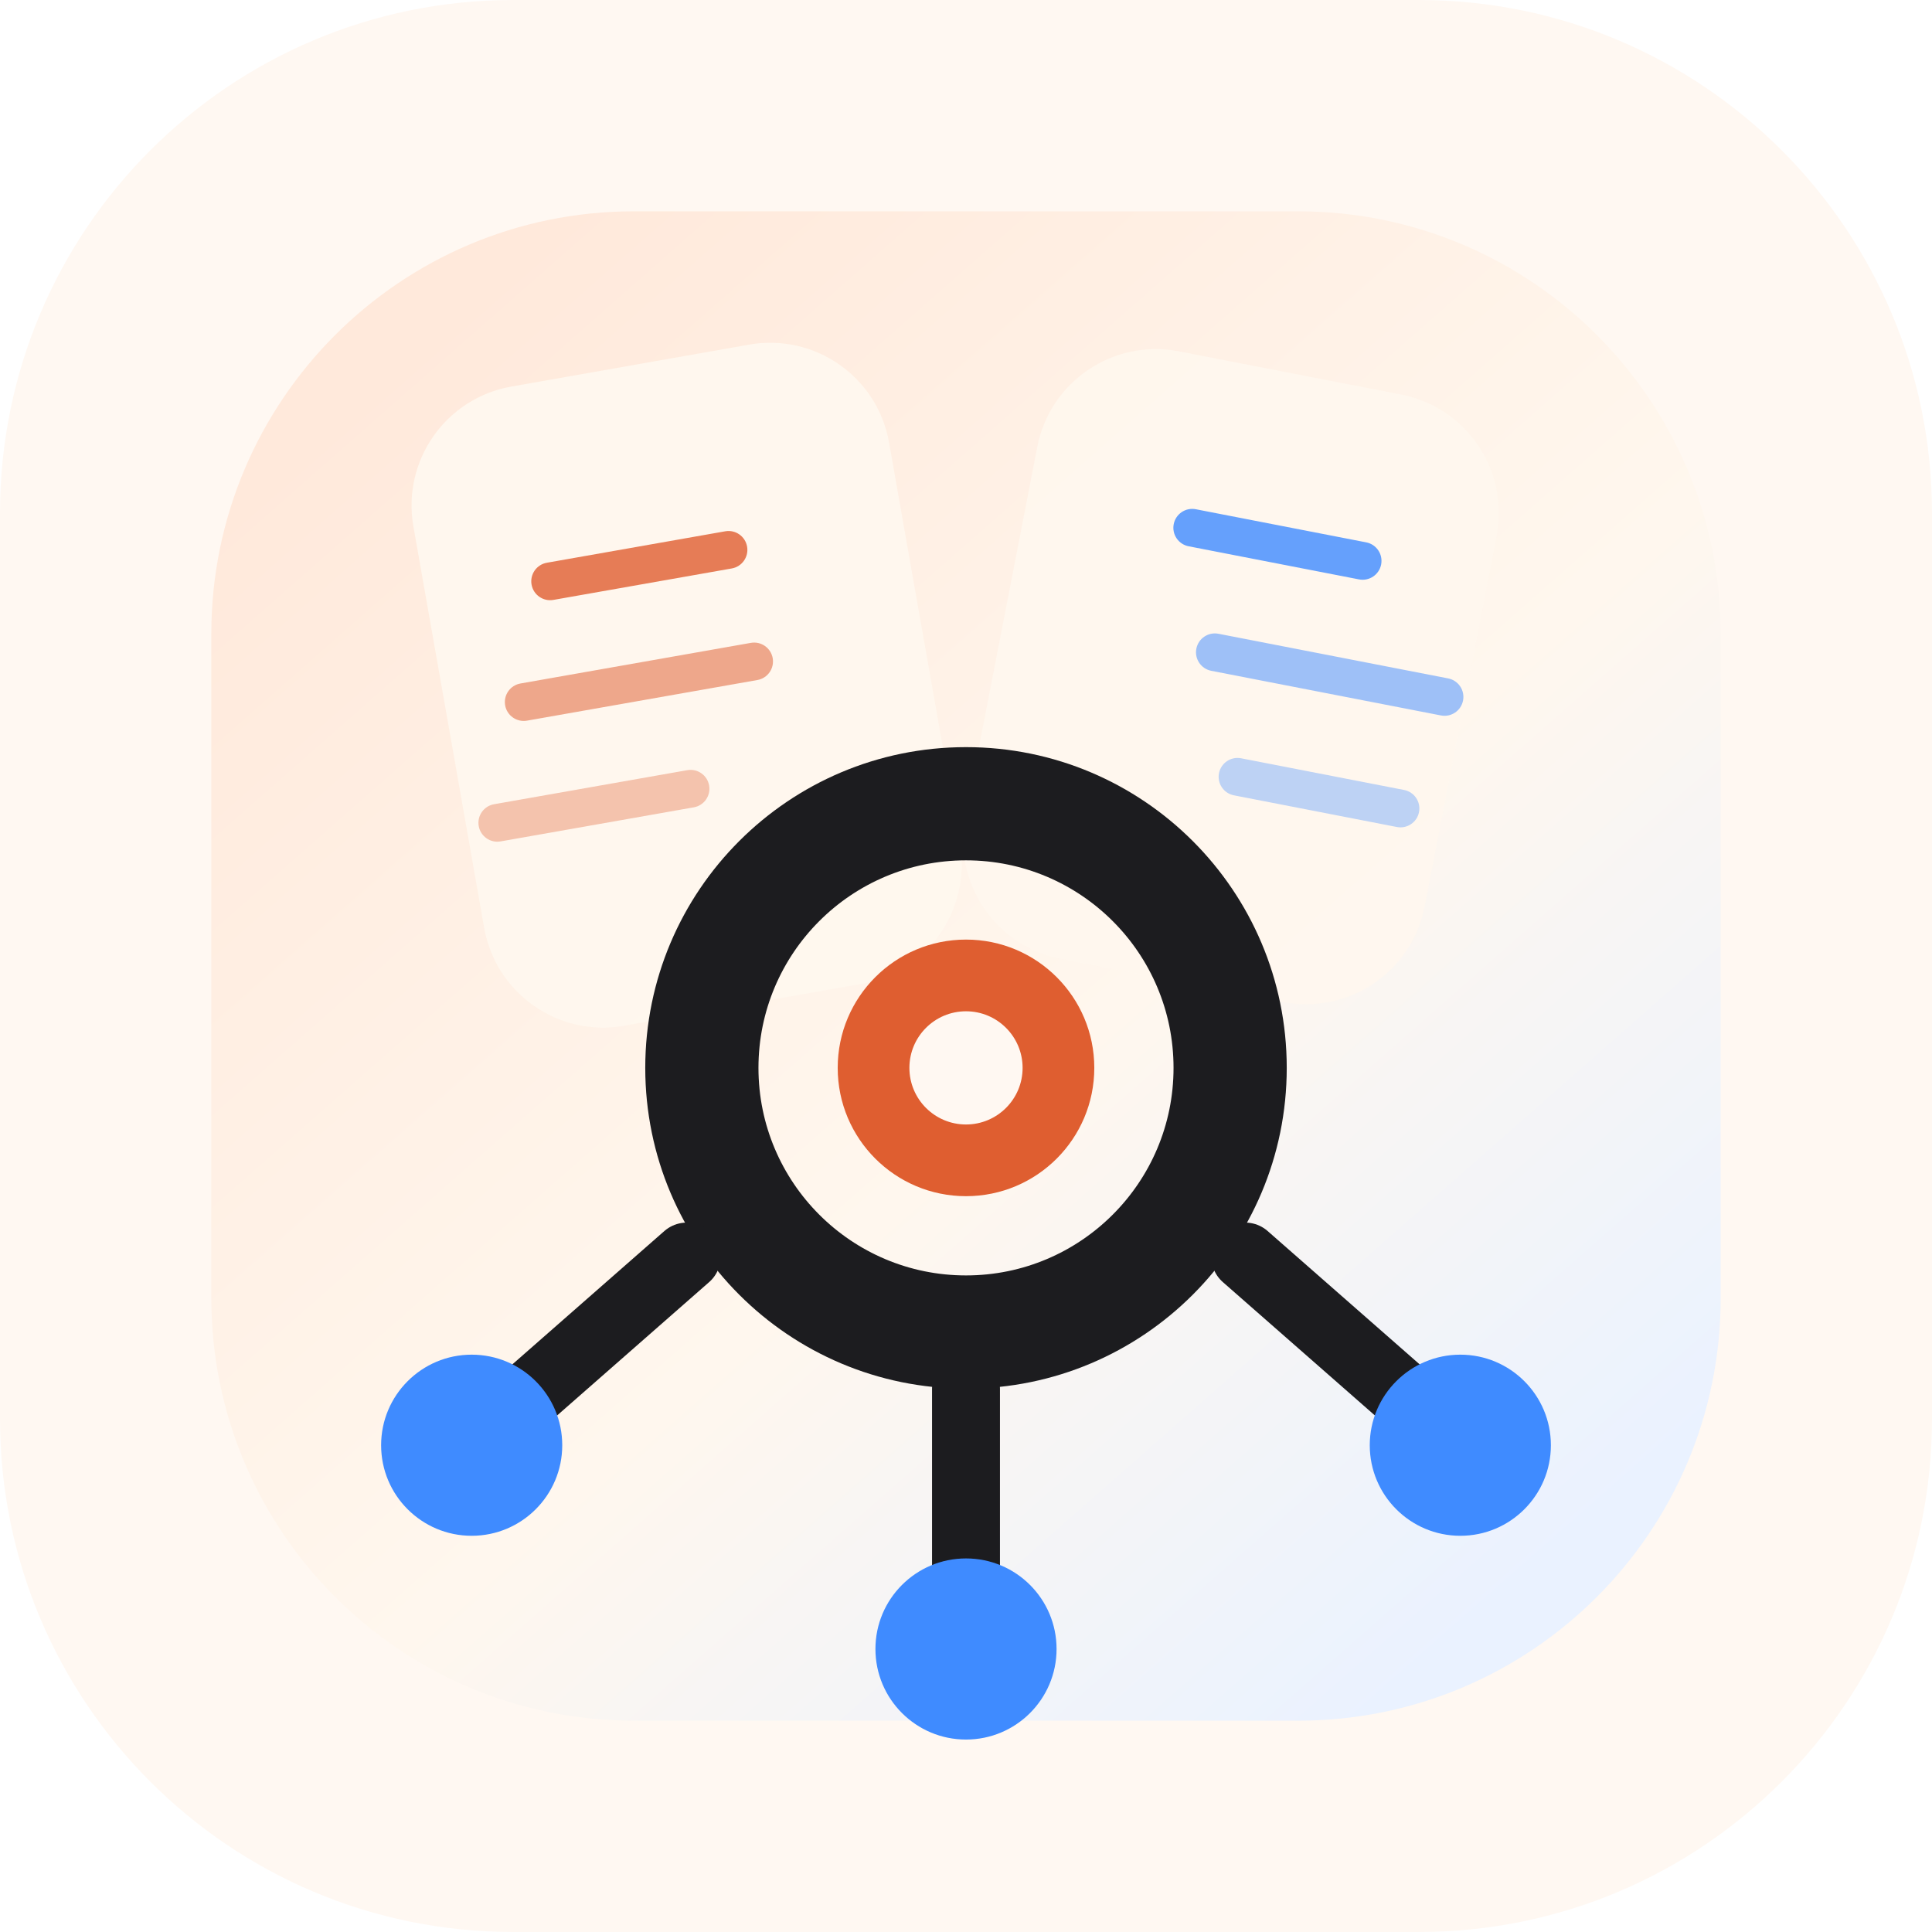
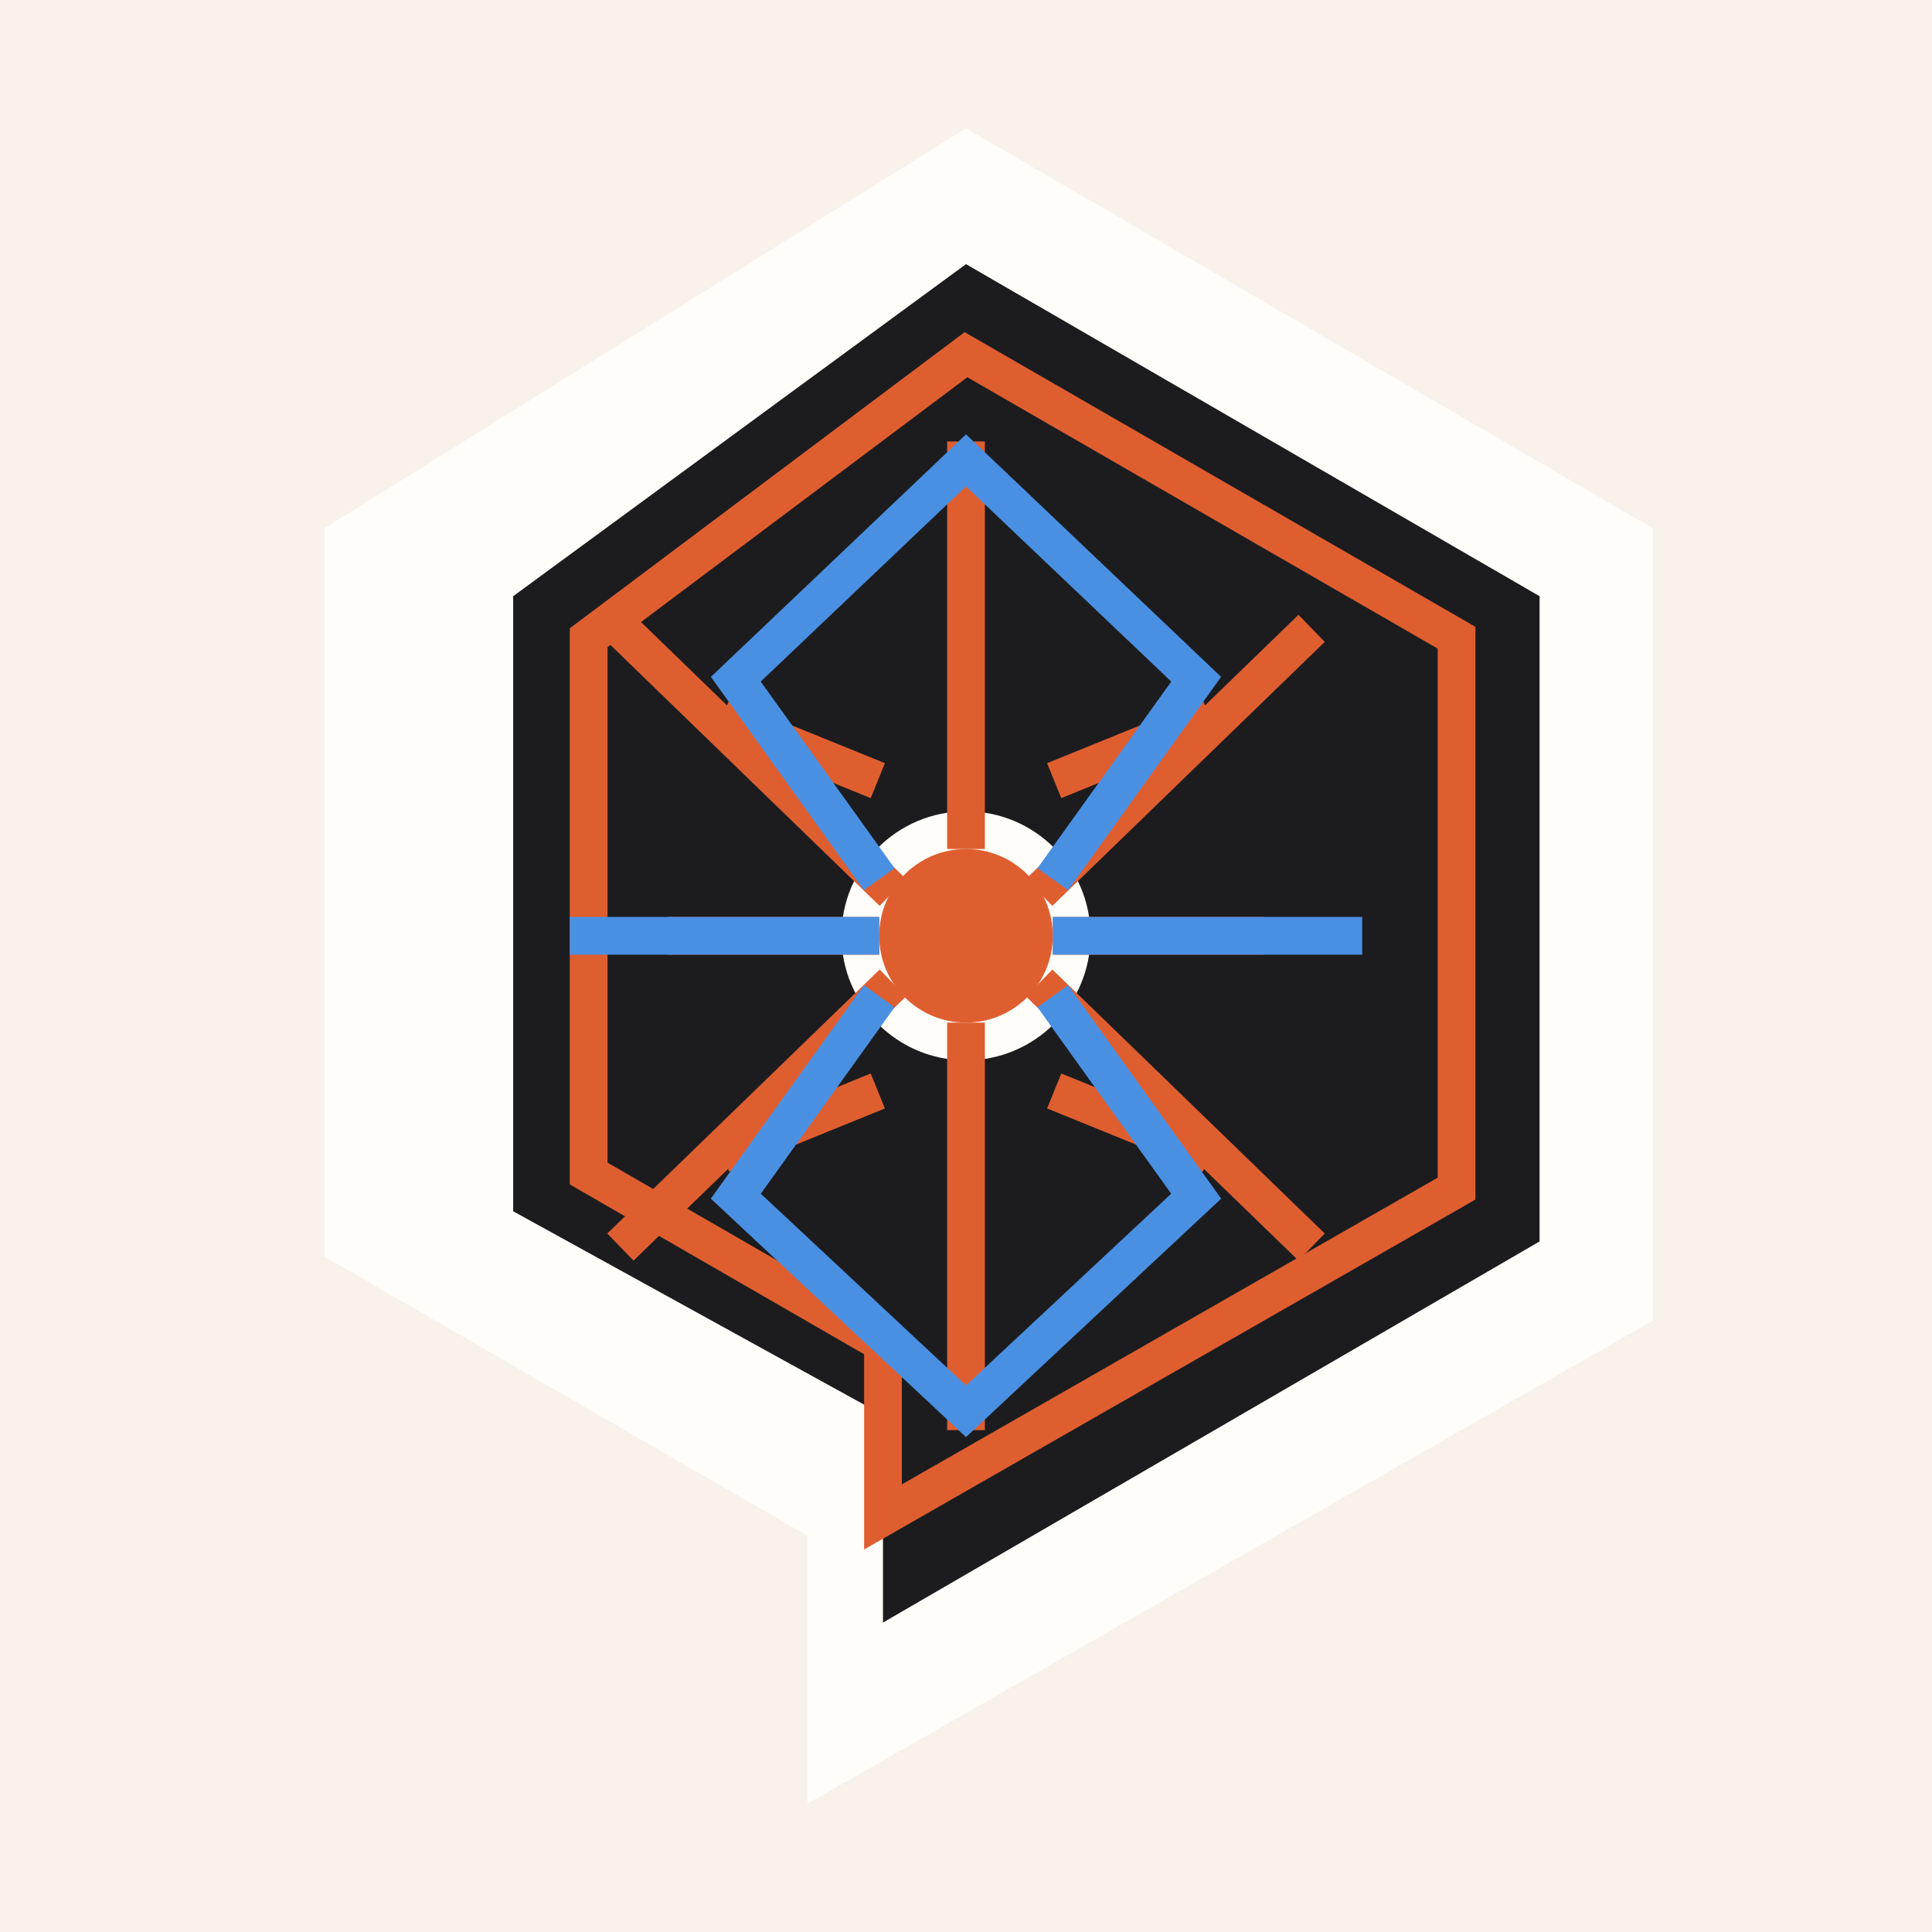
<svg xmlns="http://www.w3.org/2000/svg" width="512" height="512" viewBox="0 0 512 512" fill="none">
-   <rect width="512" height="512" rx="136" fill="#FFF8F2" />
-   <rect x="56" y="56" width="400" height="400" rx="112" fill="url(#paint0_linear)" />
-   <rect x="104" y="108" width="128" height="172" rx="32" transform="rotate(-10 104 108)" fill="#FFF7EE" fill-opacity="0.96" />
-   <rect x="140" y="150" width="58" height="10" rx="5" transform="rotate(-10 140 150)" fill="#DF5E30" fill-opacity="0.8" />
-   <rect x="133" y="182" width="72" height="10" rx="5" transform="rotate(-10 133 182)" fill="#DF5E30" fill-opacity="0.52" />
-   <rect x="126" y="214" width="62" height="10" rx="5" transform="rotate(-10 126 214)" fill="#DF5E30" fill-opacity="0.34" />
-   <rect x="281" y="87" width="124" height="164" rx="32" transform="rotate(11 281 87)" fill="#FFF7EE" fill-opacity="0.9" />
-   <rect x="312" y="134" width="56" height="10" rx="5" transform="rotate(11 312 134)" fill="#3F8BFF" fill-opacity="0.8" />
-   <rect x="318" y="167" width="72" height="10" rx="5" transform="rotate(11 318 167)" fill="#3F8BFF" fill-opacity="0.5" />
-   <rect x="324" y="200" width="54" height="10" rx="5" transform="rotate(11 324 200)" fill="#3F8BFF" fill-opacity="0.34" />
-   <path d="M256 198C209.056 198 171 236.056 171 283C171 329.944 209.056 368 256 368C302.944 368 341 329.944 341 283C341 236.056 302.944 198 256 198ZM256 228C286.376 228 311 252.624 311 283C311 313.376 286.376 338 256 338C225.624 338 201 313.376 201 283C201 252.624 225.624 228 256 228Z" fill="#1C1C1F" />
-   <circle cx="256" cy="283" r="34" fill="#DF5E30" />
-   <circle cx="256" cy="283" r="15" fill="#FFF8F2" />
-   <path d="M182 333L125 383" stroke="#1C1C1F" stroke-width="18" stroke-linecap="round" />
-   <path d="M330 333L387 383" stroke="#1C1C1F" stroke-width="18" stroke-linecap="round" />
-   <path d="M256 368V437" stroke="#1C1C1F" stroke-width="18" stroke-linecap="round" />
-   <circle cx="125" cy="383" r="24" fill="#3F8BFF" />
-   <circle cx="387" cy="383" r="24" fill="#3F8BFF" />
-   <circle cx="256" cy="437" r="24" fill="#3F8BFF" />
-   <defs>
-     <linearGradient id="paint0_linear" x1="112" y1="88" x2="404" y2="420" gradientUnits="userSpaceOnUse">
-       <stop stop-color="#FFE9DB" />
-       <stop offset="0.58" stop-color="#FFF7EE" />
-       <stop offset="1" stop-color="#EAF2FF" />
-     </linearGradient>
-   </defs>
+   <rect width="512" height="512" fill="#F8F2EA" />
+   <path d="M256 56L420 152V338L234 456V396L112 326V152L256 56Z" fill="#1C1C1F" />
+   <path d="M256 34L438 140V350L214 478V407L86 333V140L256 34Z" fill="#FFFDF9" />
+   <path d="M256 70L408 158V329L234 430V375L136 321V158L256 70Z" fill="#1C1C1F" />
+   <path d="M256 94L386 169V315L234 402V356L156 311V169L256 94Z" stroke="#DF5E30" stroke-width="10" stroke-linejoin="miter" />
+   <circle cx="256" cy="248" r="28" fill="#DF5E30" stroke="#FFFDF9" stroke-width="10" />
+   <path d="M256 122V220" stroke="#DF5E30" stroke-width="10" stroke-linecap="square" />
+   <path d="M256 276V374" stroke="#DF5E30" stroke-width="10" stroke-linecap="square" />
+   <path d="M168 170L233 233" stroke="#DF5E30" stroke-width="10" stroke-linecap="square" />
+   <path d="M279 264L344 327" stroke="#DF5E30" stroke-width="10" stroke-linecap="square" />
+   <path d="M344 170L279 233" stroke="#DF5E30" stroke-width="10" stroke-linecap="square" />
+   <path d="M233 264L168 327" stroke="#DF5E30" stroke-width="10" stroke-linecap="square" />
+   <path d="M182 248H228" stroke="#DF5E30" stroke-width="10" stroke-linecap="square" />
+   <path d="M284 248H330" stroke="#DF5E30" stroke-width="10" stroke-linecap="square" />
+   <path d="M196 192L228 205" stroke="#DF5E30" stroke-width="10" stroke-linecap="square" />
+   <path d="M316 192L284 205" stroke="#DF5E30" stroke-width="10" stroke-linecap="square" />
+   <path d="M196 304L228 291" stroke="#DF5E30" stroke-width="10" stroke-linecap="square" />
+   <path d="M316 304L284 291" stroke="#DF5E30" stroke-width="10" stroke-linecap="square" />
+   <path d="M233 233L195 180L256 122L317 180L279 233" stroke="#4A90E2" stroke-width="10" stroke-linejoin="miter" />
+   <path d="M233 264L195 317L256 374L317 317L279 264" stroke="#4A90E2" stroke-width="10" stroke-linejoin="miter" />
+   <path d="M228 248L156 248" stroke="#4A90E2" stroke-width="10" stroke-linecap="square" />
+   <path d="M356 248L284 248" stroke="#4A90E2" stroke-width="10" stroke-linecap="square" />
</svg>
